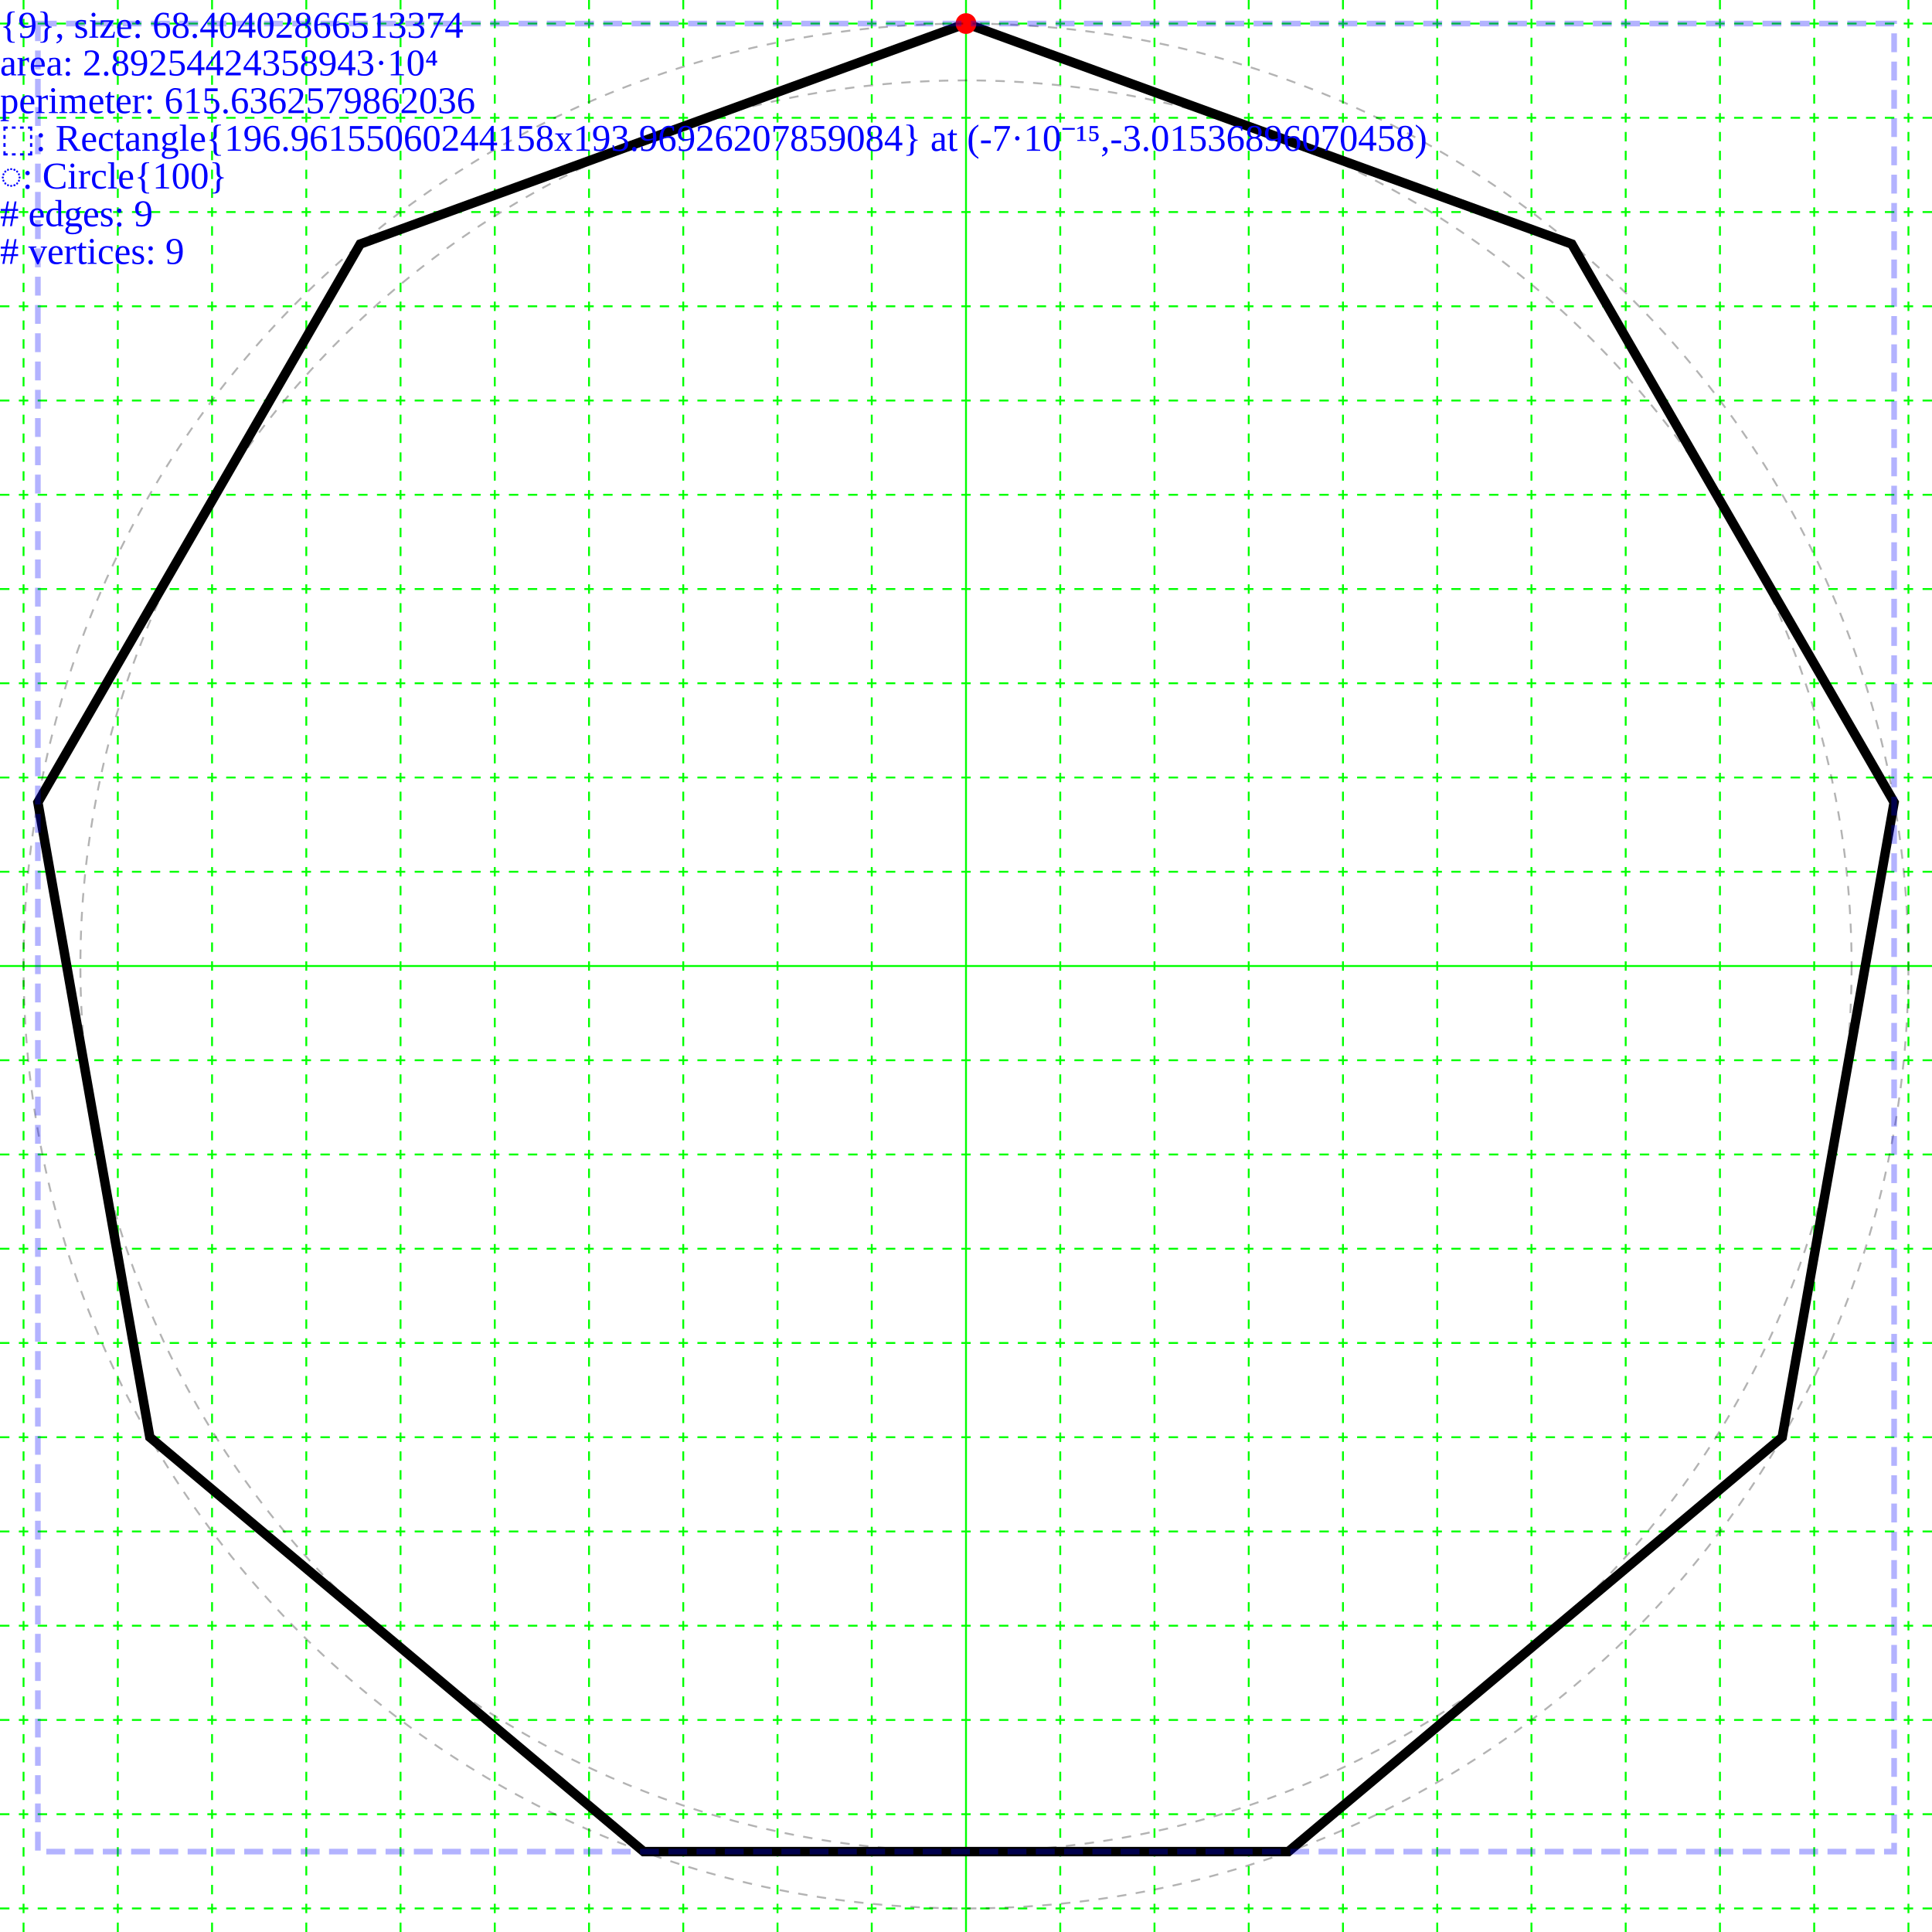
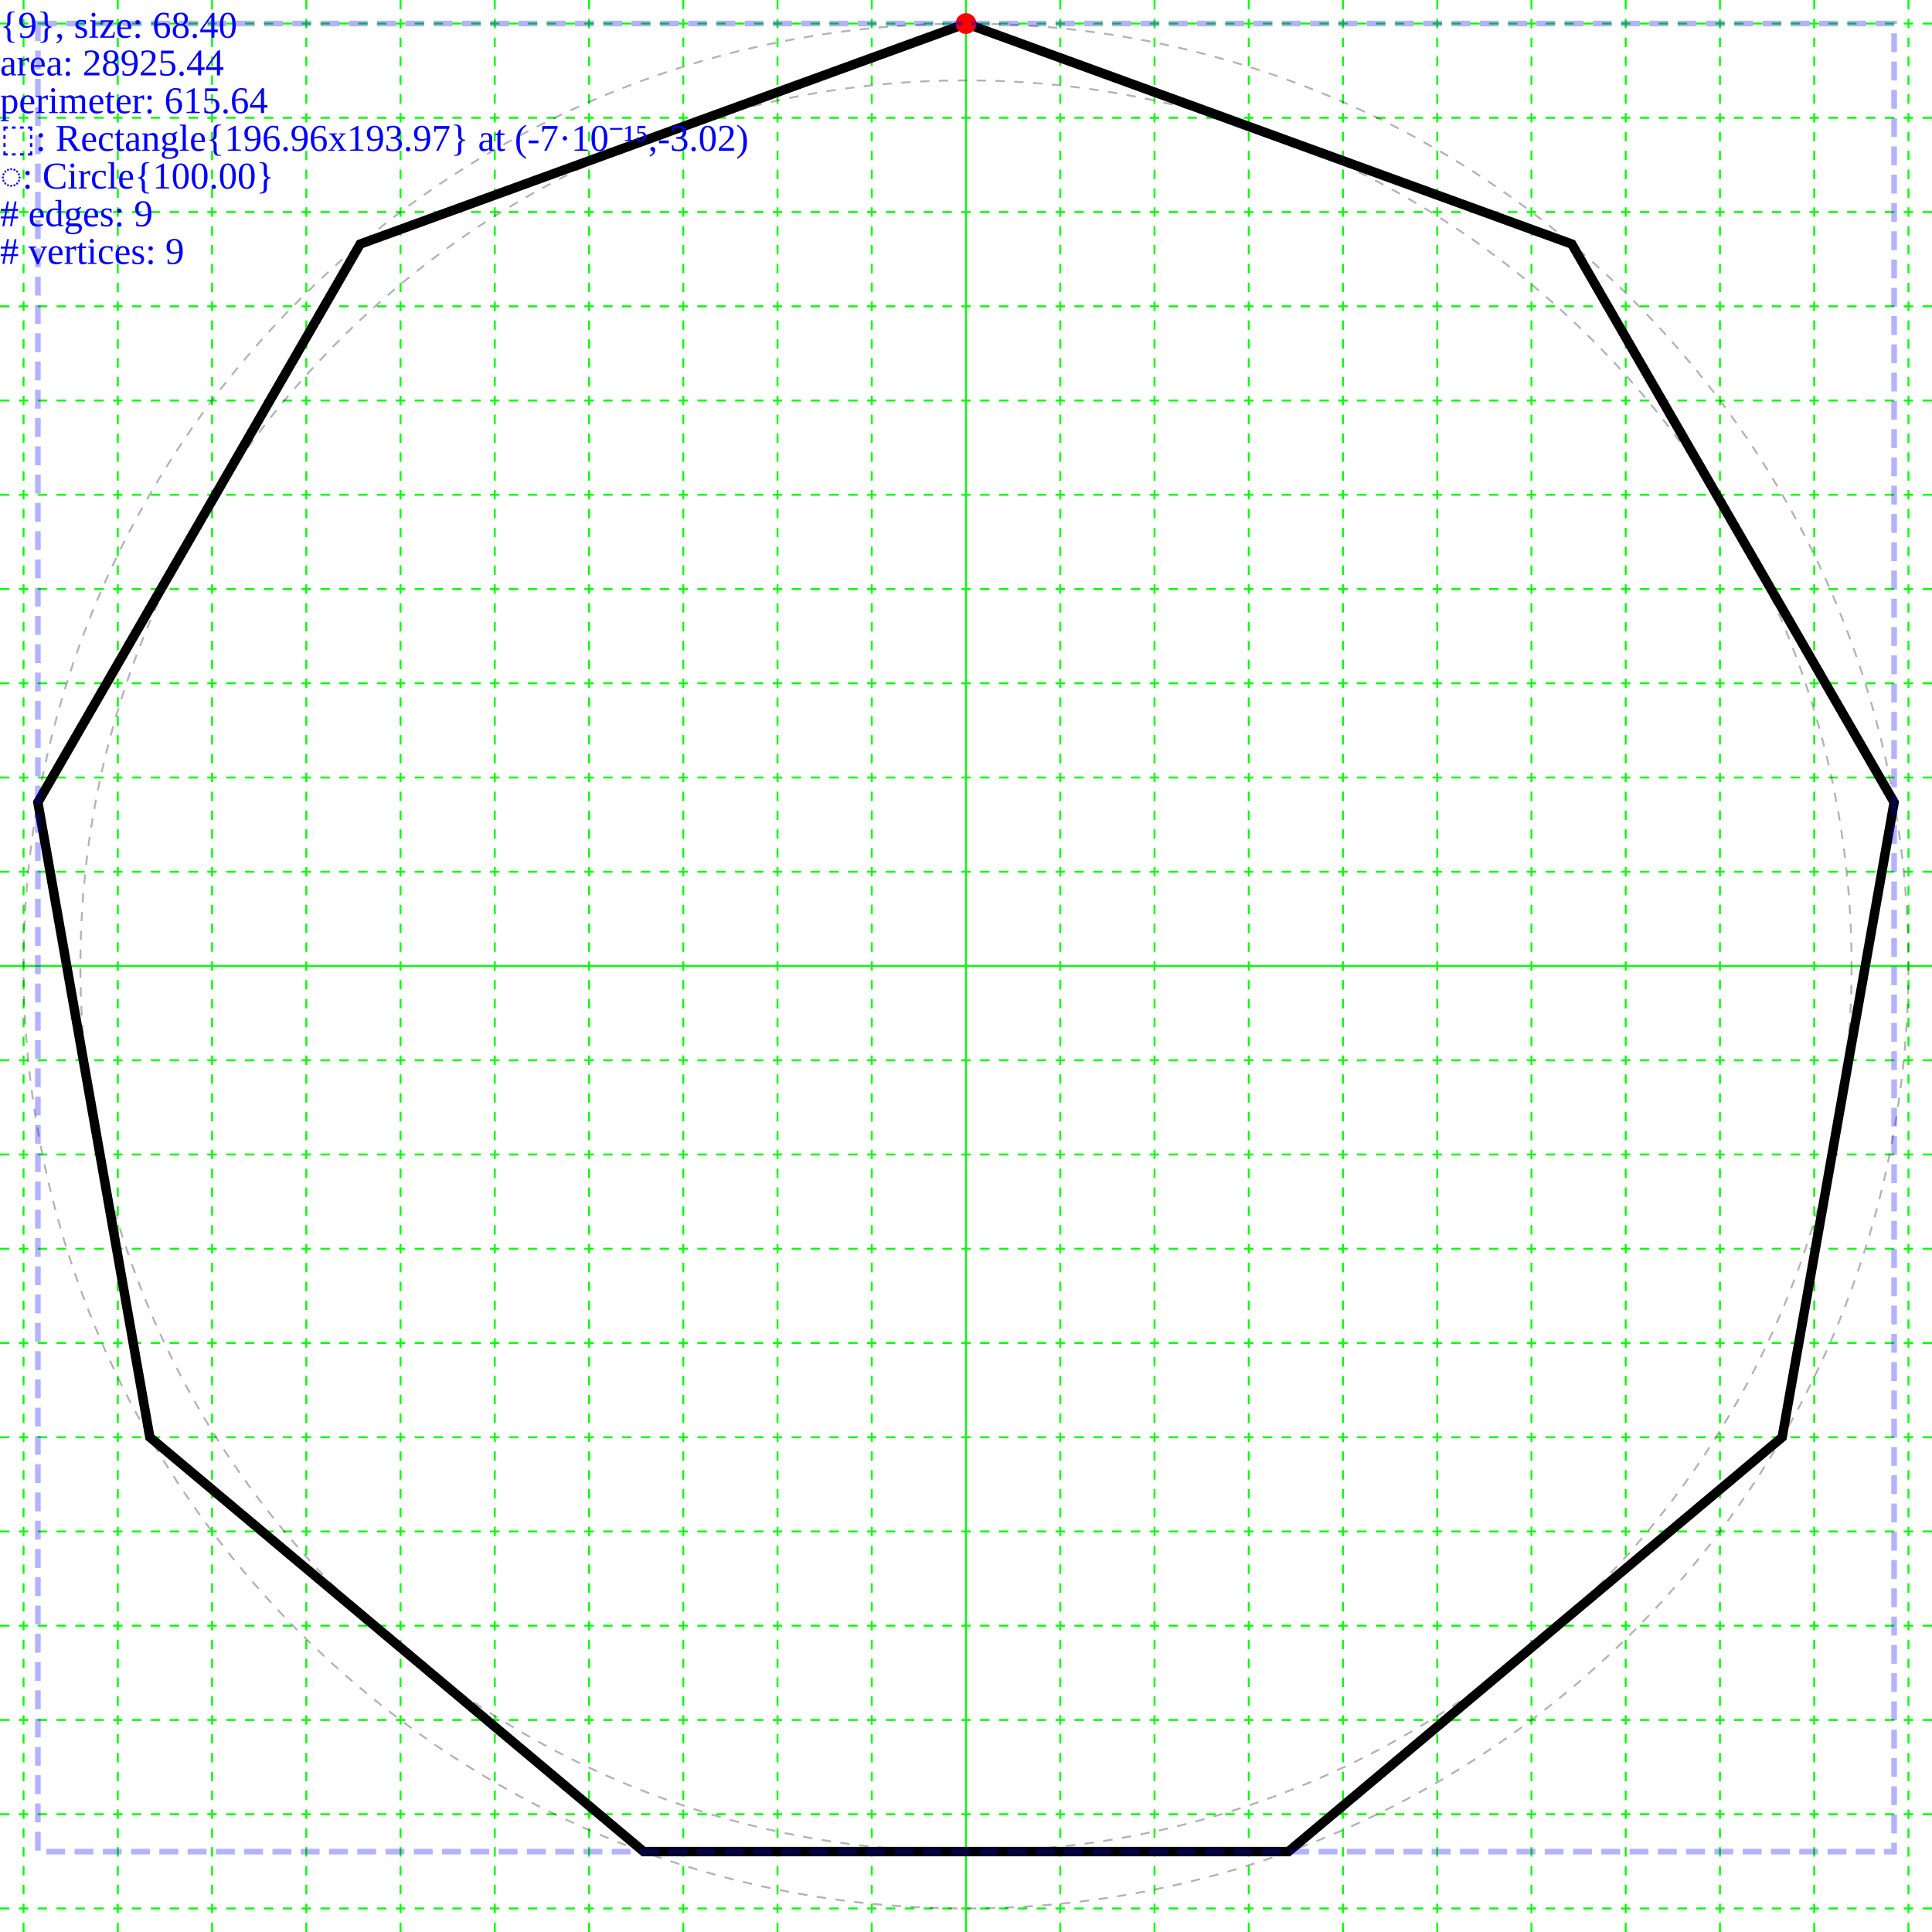
<svg xmlns="http://www.w3.org/2000/svg" height="205.0" width="205.0">
  <g transform="translate(102.5,102.5)">
    <g id="grid">
      <line stroke="#00ff00" stroke-width="0.2" x1="0" x2="0" y1="-102.5" y2="102.5" />
      <line stroke="#00ff00" stroke-dasharray="1,1" stroke-width="0.2" x1="10.0" x2="10.0" y1="-102.5" y2="102.5" />
      <line stroke="#00ff00" stroke-dasharray="1,1" stroke-width="0.2" x1="-10.0" x2="-10.0" y1="-102.5" y2="102.5" />
      <line stroke="#00ff00" stroke-dasharray="1,1" stroke-width="0.2" x1="20.0" x2="20.0" y1="-102.5" y2="102.5" />
      <line stroke="#00ff00" stroke-dasharray="1,1" stroke-width="0.2" x1="-20.0" x2="-20.0" y1="-102.5" y2="102.5" />
      <line stroke="#00ff00" stroke-dasharray="1,1" stroke-width="0.2" x1="30.0" x2="30.0" y1="-102.5" y2="102.5" />
      <line stroke="#00ff00" stroke-dasharray="1,1" stroke-width="0.2" x1="-30.0" x2="-30.0" y1="-102.5" y2="102.5" />
      <line stroke="#00ff00" stroke-dasharray="1,1" stroke-width="0.2" x1="40.0" x2="40.0" y1="-102.5" y2="102.5" />
      <line stroke="#00ff00" stroke-dasharray="1,1" stroke-width="0.2" x1="-40.0" x2="-40.0" y1="-102.5" y2="102.5" />
      <line stroke="#00ff00" stroke-dasharray="1,1" stroke-width="0.2" x1="50.0" x2="50.0" y1="-102.5" y2="102.5" />
      <line stroke="#00ff00" stroke-dasharray="1,1" stroke-width="0.2" x1="-50.0" x2="-50.0" y1="-102.5" y2="102.5" />
      <line stroke="#00ff00" stroke-dasharray="1,1" stroke-width="0.2" x1="60.0" x2="60.0" y1="-102.5" y2="102.5" />
      <line stroke="#00ff00" stroke-dasharray="1,1" stroke-width="0.2" x1="-60.0" x2="-60.0" y1="-102.5" y2="102.5" />
      <line stroke="#00ff00" stroke-dasharray="1,1" stroke-width="0.2" x1="70.0" x2="70.0" y1="-102.5" y2="102.5" />
      <line stroke="#00ff00" stroke-dasharray="1,1" stroke-width="0.2" x1="-70.0" x2="-70.0" y1="-102.5" y2="102.5" />
      <line stroke="#00ff00" stroke-dasharray="1,1" stroke-width="0.2" x1="80.0" x2="80.0" y1="-102.5" y2="102.5" />
      <line stroke="#00ff00" stroke-dasharray="1,1" stroke-width="0.2" x1="-80.0" x2="-80.0" y1="-102.5" y2="102.5" />
      <line stroke="#00ff00" stroke-dasharray="1,1" stroke-width="0.2" x1="90.0" x2="90.0" y1="-102.5" y2="102.5" />
      <line stroke="#00ff00" stroke-dasharray="1,1" stroke-width="0.2" x1="-90.0" x2="-90.0" y1="-102.5" y2="102.5" />
      <line stroke="#00ff00" stroke-dasharray="1,1" stroke-width="0.2" x1="100.0" x2="100.0" y1="-102.5" y2="102.5" />
      <line stroke="#00ff00" stroke-dasharray="1,1" stroke-width="0.2" x1="-100.0" x2="-100.0" y1="-102.5" y2="102.5" />
      <line stroke="#00ff00" stroke-dasharray="1,1" stroke-width="0.2" x1="110.0" x2="110.0" y1="-102.5" y2="102.5" />
      <line stroke="#00ff00" stroke-dasharray="1,1" stroke-width="0.2" x1="-110.0" x2="-110.0" y1="-102.5" y2="102.5" />
      <line stroke="#00ff00" stroke-width="0.2" x1="-102.5" x2="102.5" y1="0" y2="0" />
      <line stroke="#00ff00" stroke-dasharray="1,1" stroke-width="0.2" x1="-102.5" x2="102.5" y1="10.0" y2="10.0" />
      <line stroke="#00ff00" stroke-dasharray="1,1" stroke-width="0.2" x1="-102.5" x2="102.5" y1="-10.0" y2="-10.0" />
      <line stroke="#00ff00" stroke-dasharray="1,1" stroke-width="0.2" x1="-102.5" x2="102.5" y1="20.0" y2="20.0" />
      <line stroke="#00ff00" stroke-dasharray="1,1" stroke-width="0.2" x1="-102.5" x2="102.5" y1="-20.0" y2="-20.0" />
      <line stroke="#00ff00" stroke-dasharray="1,1" stroke-width="0.2" x1="-102.5" x2="102.5" y1="30.0" y2="30.0" />
      <line stroke="#00ff00" stroke-dasharray="1,1" stroke-width="0.2" x1="-102.5" x2="102.5" y1="-30.0" y2="-30.0" />
      <line stroke="#00ff00" stroke-dasharray="1,1" stroke-width="0.2" x1="-102.5" x2="102.5" y1="40.0" y2="40.0" />
      <line stroke="#00ff00" stroke-dasharray="1,1" stroke-width="0.2" x1="-102.5" x2="102.5" y1="-40.0" y2="-40.0" />
      <line stroke="#00ff00" stroke-dasharray="1,1" stroke-width="0.2" x1="-102.5" x2="102.5" y1="50.0" y2="50.0" />
      <line stroke="#00ff00" stroke-dasharray="1,1" stroke-width="0.2" x1="-102.5" x2="102.5" y1="-50.0" y2="-50.0" />
      <line stroke="#00ff00" stroke-dasharray="1,1" stroke-width="0.2" x1="-102.5" x2="102.5" y1="60.0" y2="60.0" />
      <line stroke="#00ff00" stroke-dasharray="1,1" stroke-width="0.2" x1="-102.5" x2="102.5" y1="-60.0" y2="-60.0" />
      <line stroke="#00ff00" stroke-dasharray="1,1" stroke-width="0.2" x1="-102.5" x2="102.5" y1="70.0" y2="70.0" />
      <line stroke="#00ff00" stroke-dasharray="1,1" stroke-width="0.2" x1="-102.5" x2="102.5" y1="-70.0" y2="-70.0" />
      <line stroke="#00ff00" stroke-dasharray="1,1" stroke-width="0.2" x1="-102.5" x2="102.5" y1="80.0" y2="80.0" />
      <line stroke="#00ff00" stroke-dasharray="1,1" stroke-width="0.2" x1="-102.5" x2="102.5" y1="-80.0" y2="-80.0" />
      <line stroke="#00ff00" stroke-dasharray="1,1" stroke-width="0.2" x1="-102.5" x2="102.5" y1="90.0" y2="90.0" />
      <line stroke="#00ff00" stroke-dasharray="1,1" stroke-width="0.2" x1="-102.5" x2="102.5" y1="-90.0" y2="-90.0" />
      <line stroke="#00ff00" stroke-dasharray="1,1" stroke-width="0.2" x1="-102.5" x2="102.5" y1="100.0" y2="100.0" />
      <line stroke="#00ff00" stroke-dasharray="1,1" stroke-width="0.2" x1="-102.5" x2="102.5" y1="-100.0" y2="-100.0" />
      <line stroke="#00ff00" stroke-dasharray="1,1" stroke-width="0.2" x1="-102.5" x2="102.5" y1="110.0" y2="110.0" />
      <line stroke="#00ff00" stroke-dasharray="1,1" stroke-width="0.2" x1="-102.5" x2="102.5" y1="-110.0" y2="-110.0" />
      <line stroke="#00ff00" stroke-dasharray="1,1" stroke-width="0.2" x1="-102.5" x2="102.5" y1="120.0" y2="120.0" />
      <line stroke="#00ff00" stroke-dasharray="1,1" stroke-width="0.2" x1="-102.5" x2="102.5" y1="-120.0" y2="-120.0" />
      <line stroke="#00ff00" stroke-dasharray="1,1" stroke-width="0.2" x1="-102.5" x2="102.5" y1="130.0" y2="130.0" />
      <line stroke="#00ff00" stroke-dasharray="1,1" stroke-width="0.2" x1="-102.5" x2="102.5" y1="-130.0" y2="-130.0" />
      <line stroke="#00ff00" stroke-dasharray="1,1" stroke-width="0.2" x1="-102.5" x2="102.5" y1="140.0" y2="140.0" />
      <line stroke="#00ff00" stroke-dasharray="1,1" stroke-width="0.2" x1="-102.5" x2="102.5" y1="-140.0" y2="-140.0" />
      <line stroke="#00ff00" stroke-dasharray="1,1" stroke-width="0.2" x1="-102.5" x2="102.5" y1="150.0" y2="150.0" />
      <line stroke="#00ff00" stroke-dasharray="1,1" stroke-width="0.2" x1="-102.5" x2="102.5" y1="-150.0" y2="-150.0" />
      <line stroke="#00ff00" stroke-dasharray="1,1" stroke-width="0.2" x1="-102.5" x2="102.5" y1="160.0" y2="160.0" />
      <line stroke="#00ff00" stroke-dasharray="1,1" stroke-width="0.2" x1="-102.5" x2="102.5" y1="-160.0" y2="-160.0" />
      <line stroke="#00ff00" stroke-dasharray="1,1" stroke-width="0.2" x1="-102.5" x2="102.5" y1="170.0" y2="170.0" />
      <line stroke="#00ff00" stroke-dasharray="1,1" stroke-width="0.2" x1="-102.5" x2="102.5" y1="-170.0" y2="-170.0" />
      <line stroke="#00ff00" stroke-dasharray="1,1" stroke-width="0.2" x1="-102.5" x2="102.5" y1="180.0" y2="180.0" />
      <line stroke="#00ff00" stroke-dasharray="1,1" stroke-width="0.2" x1="-102.5" x2="102.5" y1="-180.0" y2="-180.0" />
      <line stroke="#00ff00" stroke-dasharray="1,1" stroke-width="0.2" x1="-102.5" x2="102.5" y1="190.0" y2="190.0" />
      <line stroke="#00ff00" stroke-dasharray="1,1" stroke-width="0.2" x1="-102.5" x2="102.5" y1="-190.0" y2="-190.0" />
      <line stroke="#00ff00" stroke-dasharray="1,1" stroke-width="0.2" x1="-102.5" x2="102.5" y1="200.0" y2="200.0" />
      <line stroke="#00ff00" stroke-dasharray="1,1" stroke-width="0.2" x1="-102.5" x2="102.5" y1="-200.0" y2="-200.0" />
      <line stroke="#00ff00" stroke-dasharray="1,1" stroke-width="0.2" x1="-102.5" x2="102.5" y1="210.0" y2="210.0" />
      <line stroke="#00ff00" stroke-dasharray="1,1" stroke-width="0.2" x1="-102.5" x2="102.5" y1="-210.0" y2="-210.0" />
    </g>
    <g>
      <polygon fill="none" points="6.123233995736766E-15,-100.0 64.279,-76.604 98.481,-17.365 86.603,50 34.202,93.969 -34.202,93.969 -86.603,50 -98.481,-17.365 -64.279,-76.604" stroke="black" stroke-width="1" />
      <circle cx="6.123233995736766E-15" cy="-100.0" fill="#ff0000" r="1.1" />
      <circle fill="none" r="93.969" stroke="black" stroke-dasharray="1,1" stroke-opacity="0.3" stroke-width="0.2" />
      <circle fill="none" r="100.0" stroke="black" stroke-dasharray="1,1" stroke-opacity="0.3" stroke-width="0.2" />
      <rect fill="none" height="193.969" stroke="blue" stroke-dasharray="2,1" stroke-opacity="0.3" stroke-width="0.6" width="196.962" x="-98.481" y="-100.0" />
    </g>
  </g>
  <g>
    <text fill="blue" font-size="4.0" id="info" x="0" y="0">
-       <tspan dy="4.0" x="0">{9}, size: 68.40402866513374</tspan>
-       <tspan dy="4.0" x="0">area: 2.89254424358943·10⁴</tspan>
-       <tspan dy="4.0" x="0">perimeter: 615.6362579862036</tspan>
-       <tspan dy="4.0" x="0">⬚: Rectangle{196.96155060244158x193.96926207859084} at (-7·10⁻¹⁵,-3.01536896070458)</tspan>
-       <tspan dy="4.0" x="0">◌: Circle{100}</tspan>
+       <tspan dy="4.0" x="0">{9}, size: 68.40</tspan>
+       <tspan dy="4.0" x="0">area: 28925.44</tspan>
+       <tspan dy="4.0" x="0">perimeter: 615.64</tspan>
+       <tspan dy="4.0" x="0">⬚: Rectangle{196.96x193.97} at (-7·10⁻¹⁵,-3.02)</tspan>
+       <tspan dy="4.0" x="0">◌: Circle{100.00}</tspan>
      <tspan dy="4.0" x="0"># edges: 9</tspan>
      <tspan dy="4.0" x="0"># vertices: 9</tspan>
    </text>
  </g>
</svg>
